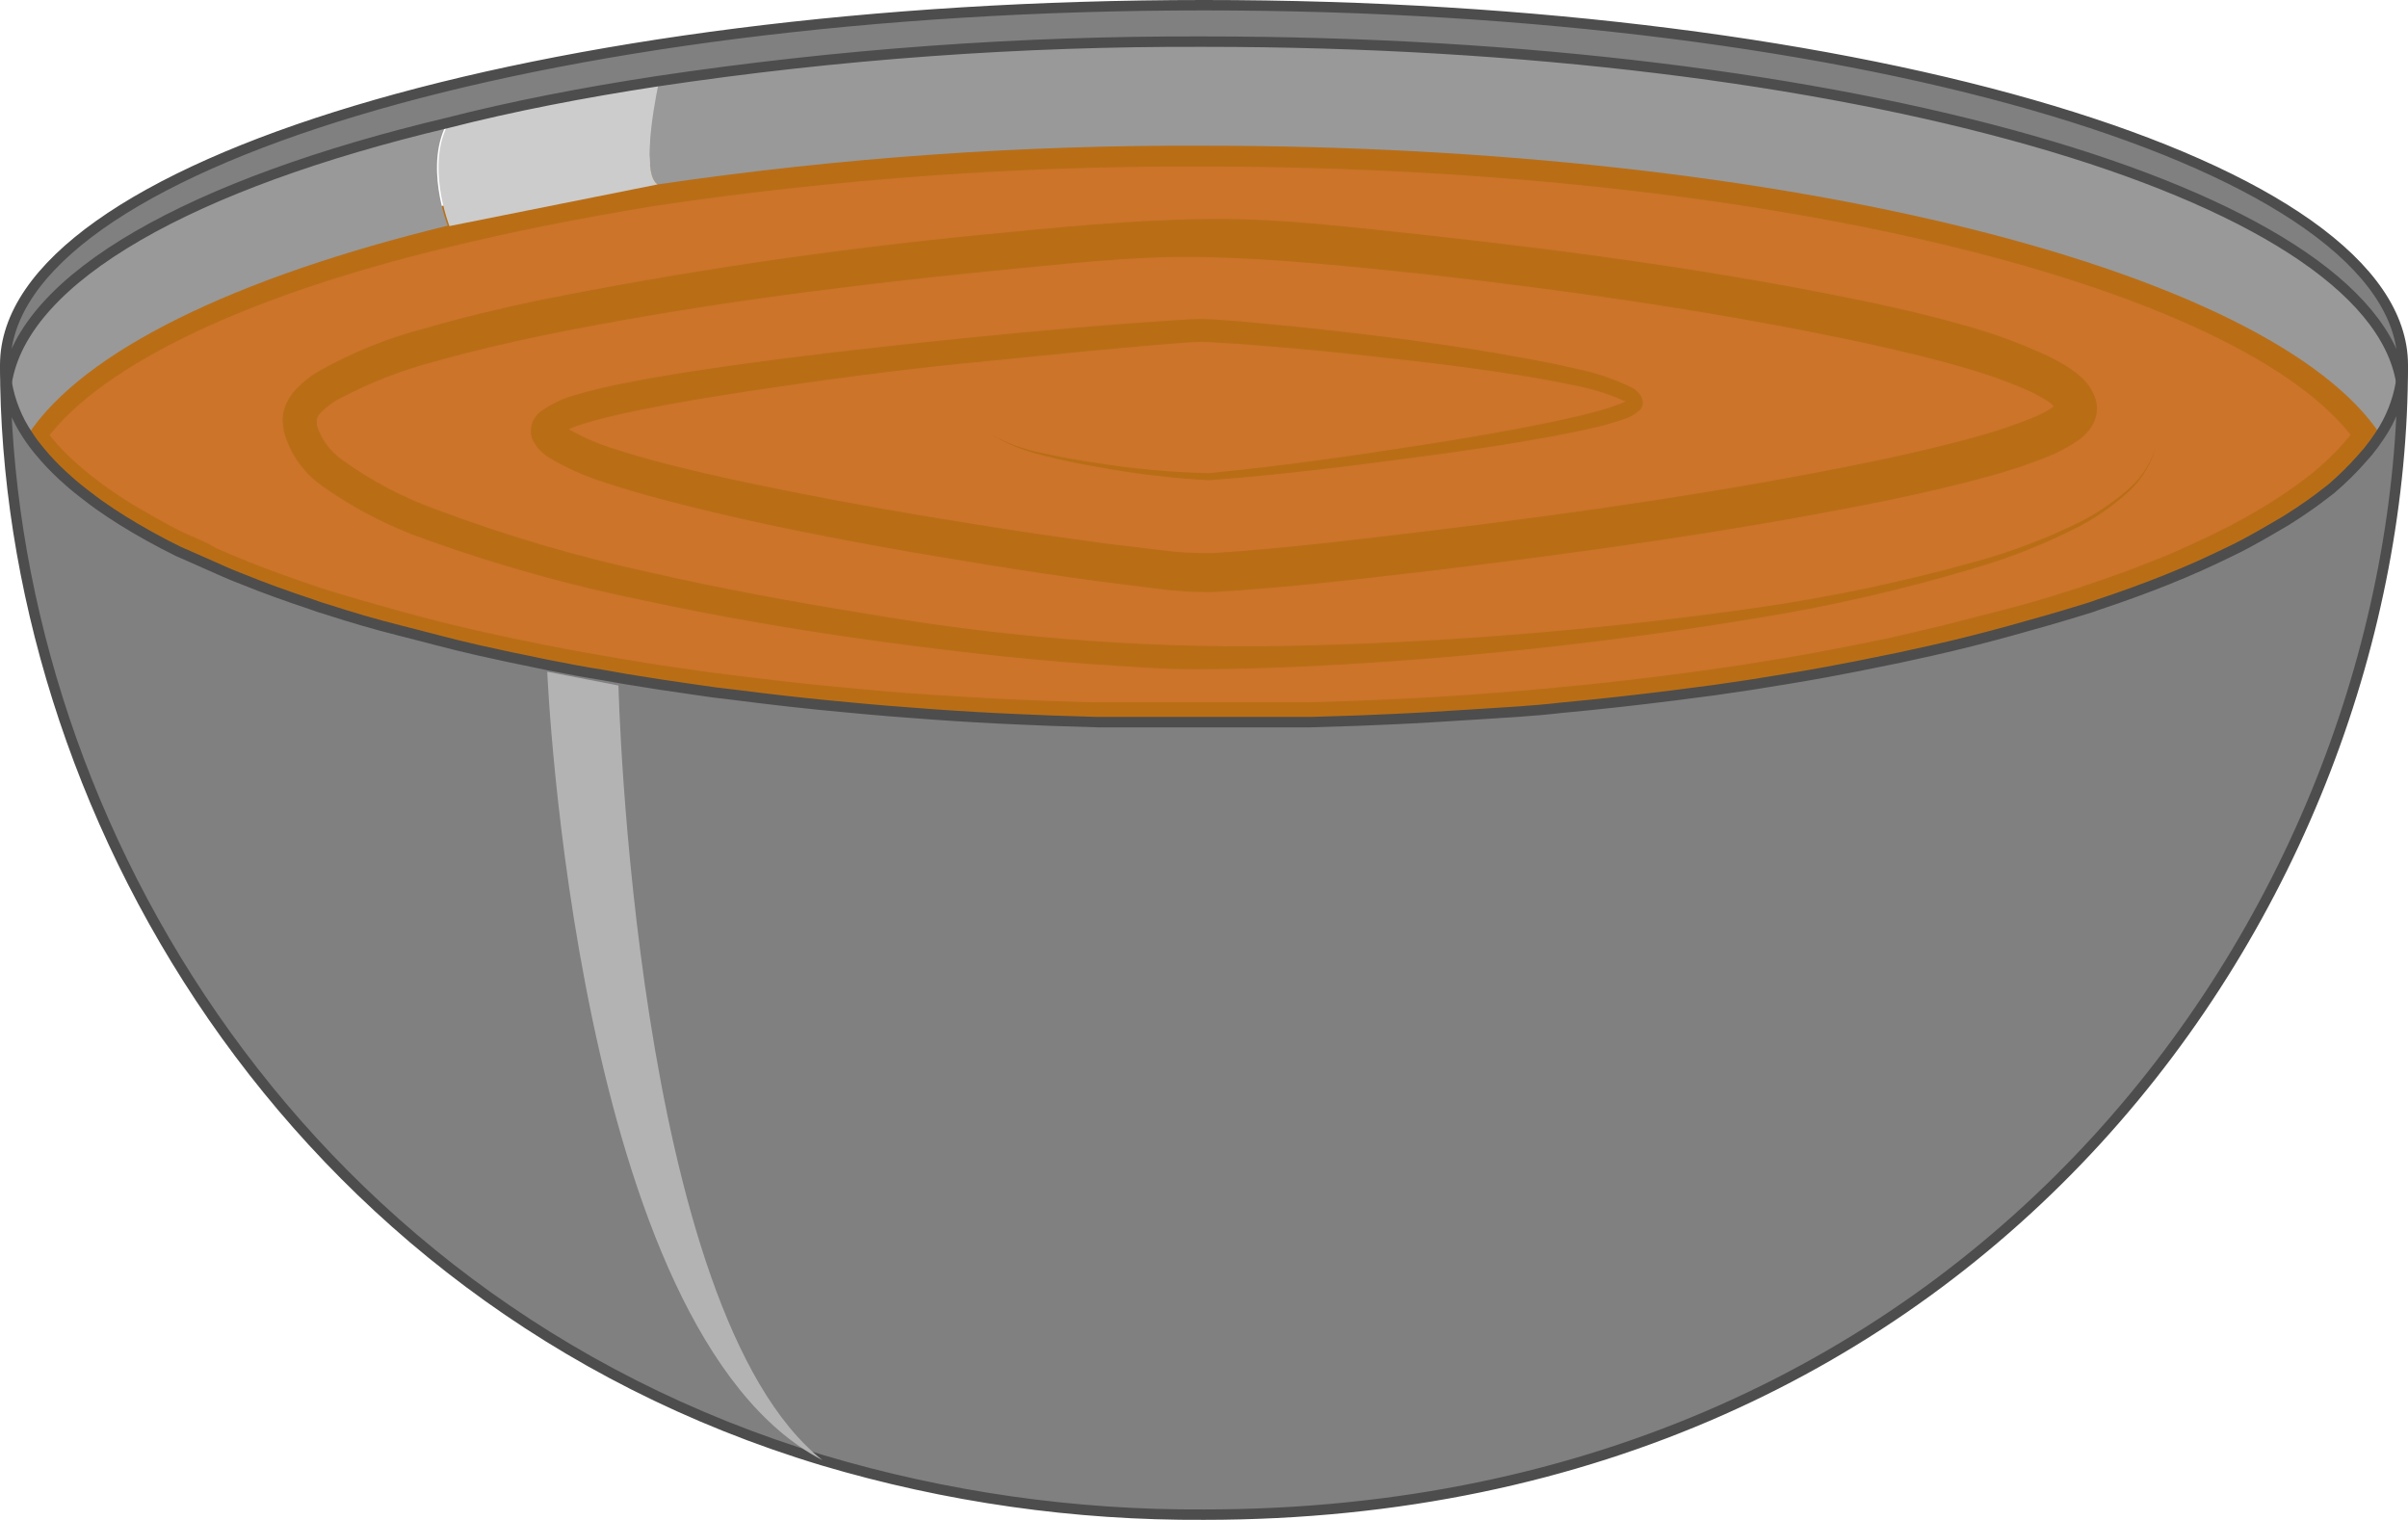
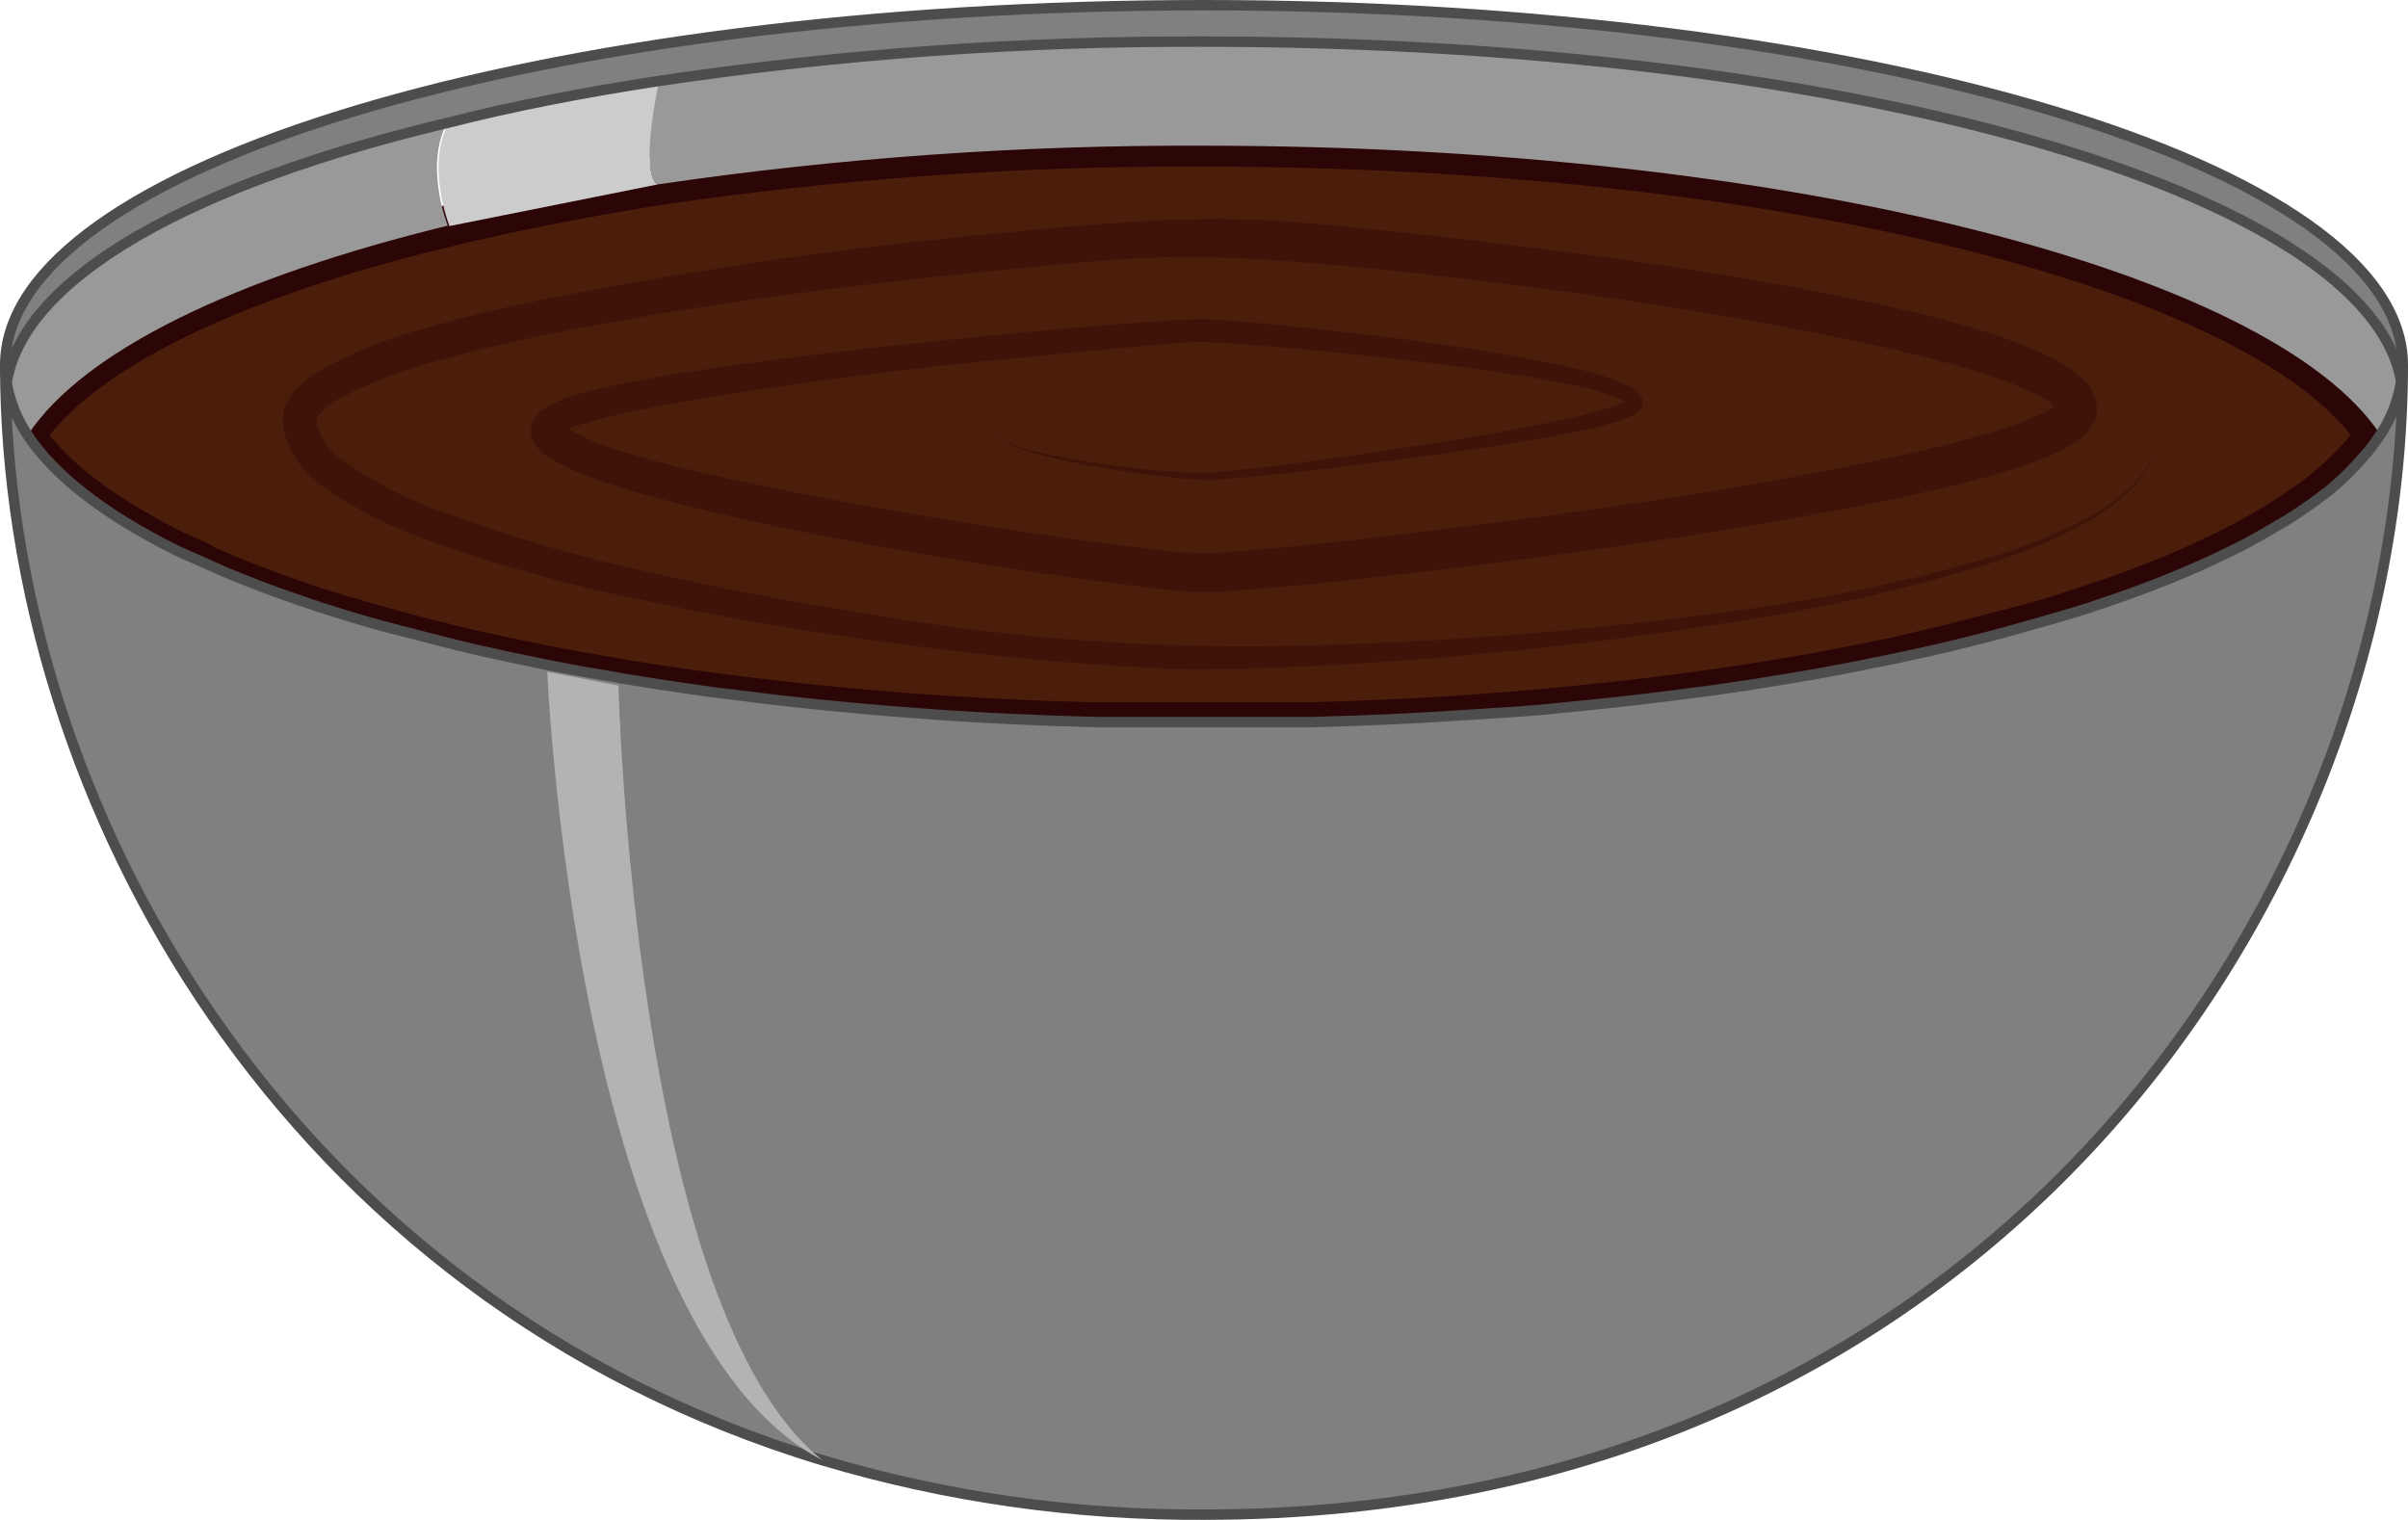
<svg xmlns="http://www.w3.org/2000/svg" viewBox="0 0 115.68 73.01">
  <defs>
-     <style>.cls-1{fill:#cc742a;stroke:#b96e16;stroke-width:2px;}.cls-1,.cls-7{stroke-linecap:round;stroke-linejoin:round;}.cls-2{fill:#999;}.cls-3,.cls-7{fill:gray;stroke:#4d4d4d;stroke-width:0.5px;}.cls-3{stroke-miterlimit:10;}.cls-4{fill:#ccc;}.cls-5{fill:#b3b3b3;}.cls-6{fill:#b96e16;}</style>
+     <style>.cls-1{fill:#4b1e0c;stroke:#2c0506;stroke-width:2px;}.cls-1,.cls-8{stroke-linecap:round;stroke-linejoin:round;}.cls-2{fill:#999;}.cls-3,.cls-8{fill:gray;stroke:#4d4d4d;stroke-width:0.5px;}.cls-3{stroke-miterlimit:10;}.cls-4{fill:#ccc;}.cls-5{fill:#b3b3b3;}.cls-6{opacity:0.41;}.cls-7{fill:#2c0506;}</style>
  </defs>
  <g id="Слои">
    <path class="cls-1" d="M114.15,20.89a9.64,9.64,0,0,1-.57.78l-.28.32a14.36,14.36,0,0,1-1.58,1.51l-.47.36c-.35.27-.71.52-1.1.78l-.59.38c-.81.5-1.69,1-2.66,1.47l-.73.35-.78.36c-.52.23-1,.45-1.59.67-1,.41-2.1.8-3.24,1.18-.27.1-.54.19-.82.27-1.1.36-2.26.7-3.46,1s-2.45.65-3.74.94L91,31.62l-.54.11c-1,.21-2,.4-3,.59s-2.08.36-3.14.53l-.43.07-1.77.26-1.95.26c-1.75.22-3.54.42-5.37.59-1.35.13-2.73.24-4.12.34s-2.81.18-4.24.24L65,34.67l-2.25.07c-.82,0-1.65,0-2.48,0l-2.61,0-2.61,0c-.83,0-1.66,0-2.48,0l-2.24-.07-1.44-.06c-1.43-.06-2.84-.15-4.23-.24s-2.77-.21-4.12-.34c-1.88-.17-3.71-.38-5.5-.61q-.93-.11-1.83-.24l-1.77-.26L31,32.85c-.73-.12-1.44-.23-2.15-.36-1.37-.23-2.7-.49-4-.76l-.54-.11-1.55-.34c-1.29-.29-2.54-.61-3.74-.94s-2.35-.66-3.46-1c-.28-.08-.55-.17-.82-.27-1.14-.38-2.23-.78-3.26-1.19-.54-.22-1.07-.44-1.58-.67L9.54,27,8.4,26.49c-1-.48-1.85-1-2.66-1.47l-.59-.38c-.39-.26-.75-.51-1.09-.78-.18-.13-.34-.26-.5-.39s-.32-.27-.47-.4A12.38,12.38,0,0,1,2,22l-.23-.27a7.78,7.78,0,0,1-.62-.83c2.64-4,10-7.56,20.17-10,3.1-.76,6.46-1.42,10-2h0A174.7,174.7,0,0,1,57.65,7C85.63,7,109,13,114.15,20.89Z" />
    <path class="cls-2" d="M21.51,10.84C11.29,13.33,4,16.86,1.34,20.89a6.47,6.47,0,0,1-1-2.51c.81-5.07,8.9-9.56,21.19-12.56C20.33,7.88,21.51,10.84,21.51,10.84Z" />
    <path class="cls-2" d="M115.36,18.38a6.47,6.47,0,0,1-1,2.51C109.14,13,85.82,7,57.84,7A174.7,174.7,0,0,0,31.59,8.86c-.91-.6,0-5,0-5A173.33,173.33,0,0,1,57.84,2C88.7,2,113.89,9.23,115.36,18.38Z" />
    <path class="cls-3" d="M115.43,17.53c0,25.64-20,55.23-57.59,55.23a62.94,62.94,0,0,1-18.32-2.61C13.79,62.39.25,38.62.25,17.53a4.88,4.88,0,0,0,.07.85,6.47,6.47,0,0,0,1,2.51,7.78,7.78,0,0,0,.62.83l.23.27a12.38,12.38,0,0,0,1.09,1.08c.15.13.3.27.47.4s.32.26.5.39c.34.27.7.52,1.09.78l.59.38c.81.5,1.7,1,2.66,1.47L9.73,27l.36.16c.51.23,1,.45,1.58.67,1,.41,2.12.81,3.26,1.19.27.1.54.19.82.27,1.11.36,2.26.7,3.46,1s2.45.65,3.74.94l1.55.34.54.11,1.25.26c.9.18,1.81.35,2.75.5.7.13,1.42.25,2.15.36l.43.07,1.77.26q.9.14,1.83.24c1.79.23,3.62.44,5.5.61,1.35.13,2.72.24,4.12.34s2.8.18,4.23.24l1.44.06,2.24.07c.82,0,1.65,0,2.48,0l2.61,0,2.61,0c.83,0,1.66,0,2.48,0l2.25-.07,1.43-.06c1.43-.06,2.84-.15,4.24-.24S73.62,34.16,75,34c1.83-.17,3.62-.37,5.37-.59l2-.26,1.77-.26.43-.07c1.06-.17,2.11-.34,3.14-.53s2-.38,3-.59l.54-.11,1.55-.34c1.29-.29,2.54-.61,3.74-.94s2.36-.66,3.46-1c.28-.08.55-.17.82-.27,1.14-.38,2.22-.77,3.24-1.18.55-.22,1.07-.44,1.59-.67l.78-.36.73-.35c1-.48,1.85-1,2.66-1.47l.59-.38c.39-.26.75-.51,1.1-.78l.47-.36A14.36,14.36,0,0,0,113.49,22l.28-.32a9.64,9.64,0,0,0,.57-.78,6.47,6.47,0,0,0,1-2.51A4.88,4.88,0,0,0,115.43,17.53Z" />
    <path class="cls-4" d="M31.59,8.86h0l-10,2s-1.18-3,0-5l10.08-2S30.68,8.26,31.59,8.86Z" />
    <path class="cls-5" d="M26.29,32.27S27.63,64,39.52,70.15C30.44,63,29.71,32.93,29.71,32.93Z" />
-     <path class="cls-6" d="M103.55,21.53a4.55,4.55,0,0,1-1.44,2.22,11.17,11.17,0,0,1-2.21,1.53,28.07,28.07,0,0,1-5,2,82,82,0,0,1-10.48,2.41A187.32,187.32,0,0,1,63,32c-1.8.09-3.59.14-5.39.15S54,32,52.24,31.89c-3.59-.26-7.15-.68-10.71-1.18s-7.1-1.11-10.62-1.87a74.33,74.33,0,0,1-10.44-2.92,19.91,19.91,0,0,1-5-2.58,4.68,4.68,0,0,1-1.83-2.61l-.06-.46a1.88,1.88,0,0,1,.06-.57,2.44,2.44,0,0,1,.48-.89,4.82,4.82,0,0,1,1.23-1,21.56,21.56,0,0,1,5.18-2.07c1.75-.51,3.51-.92,5.28-1.3a213.79,213.79,0,0,1,21.33-3.16c3.58-.35,7.13-.71,10.8-.76s7.22.43,10.81.8c7.14.79,14.25,1.76,21.32,3.25,1.77.38,3.53.81,5.28,1.35a24.49,24.49,0,0,1,2.63,1,10,10,0,0,1,1.33.69,4.76,4.76,0,0,1,.67.51,2.39,2.39,0,0,1,.64.91,1.53,1.53,0,0,1,.11.77,1.66,1.66,0,0,1-.3.77,2.58,2.58,0,0,1-.75.69,7.66,7.66,0,0,1-1.36.7,25.16,25.16,0,0,1-2.66.89c-1.76.49-3.52.89-5.29,1.25-7.07,1.42-14.17,2.41-21.3,3.28-3.57.42-7.1.84-10.75,1.06a18,18,0,0,1-2.81-.17l-2.69-.34q-2.67-.36-5.33-.79c-3.55-.57-7.08-1.19-10.6-1.94-1.76-.38-3.52-.79-5.27-1.26-.87-.23-1.75-.49-2.62-.78a12.34,12.34,0,0,1-2.63-1.18,2.17,2.17,0,0,1-.72-.73,1.06,1.06,0,0,1-.14-.39,1,1,0,0,1,0-.25,1.37,1.37,0,0,1,.07-.34,1.31,1.31,0,0,1,.49-.57A5.38,5.38,0,0,1,27.54,19a27.52,27.52,0,0,1,2.69-.64c1.78-.35,3.56-.61,5.34-.86,3.56-.49,7.12-.89,10.69-1.25s7.13-.68,10.72-.9a11,11,0,0,1,1.41,0l1.35.1,2.69.26c1.78.19,3.56.39,5.34.63s3.56.51,5.33.84c.88.16,1.77.33,2.65.54a10.93,10.93,0,0,1,2.65.9l.17.11a1.7,1.7,0,0,1,.19.19.69.69,0,0,1,.15.31.53.53,0,0,1-.11.45,1.93,1.93,0,0,1-.74.44,12.62,12.62,0,0,1-1.33.39c-.88.21-1.76.38-2.65.54-1.77.32-3.54.58-5.31.82-3.56.48-7.11.93-10.69,1.2a41.29,41.29,0,0,1-5.36-.64c-.88-.15-1.76-.33-2.63-.56a8.77,8.77,0,0,1-2.49-1,8.67,8.67,0,0,0,2.51.9c.87.2,1.75.35,2.64.48a39.84,39.84,0,0,0,5.31.48c3.55-.34,7.1-.86,10.63-1.41,1.76-.28,3.53-.58,5.27-.93.88-.18,1.75-.36,2.6-.59a11.24,11.24,0,0,0,1.24-.39,1.82,1.82,0,0,0,.42-.22s0,.15,0,.14,0,0,0,0a.12.12,0,0,1,0-.05L78,19.25a10.64,10.64,0,0,0-2.43-.75c-.87-.18-1.74-.34-2.62-.48-1.76-.28-3.53-.51-5.3-.71s-3.55-.4-5.33-.56l-2.66-.22-1.33-.08a7.78,7.78,0,0,0-1.27,0c-3.55.27-7.12.65-10.67,1s-7.1.84-10.62,1.37c-1.76.27-3.52.56-5.25.92-.86.18-1.73.38-2.53.63a4.11,4.11,0,0,0-1,.43c-.06,0,0,.05,0-.09a.28.28,0,0,0,0-.18c0-.05,0-.05,0-.08s0-.06,0-.08a1.18,1.18,0,0,0,.24.19,10.54,10.54,0,0,0,2.27,1c.83.27,1.68.51,2.53.73,1.72.44,3.45.82,5.2,1.17,3.49.71,7,1.32,10.53,1.87,1.76.28,3.53.53,5.29.77l2.65.32a17.43,17.43,0,0,0,2.54.15c3.5-.22,7.08-.67,10.61-1.09C76,24.61,83.06,23.59,90,22.16c1.74-.37,3.47-.76,5.15-1.24a24.07,24.07,0,0,0,2.44-.83,5.7,5.7,0,0,0,1-.51,2,2,0,0,0,.24-.2.3.3,0,0,0-.05.15c0,.09,0,.11,0,.12a1.71,1.71,0,0,0-.54-.46,8.07,8.07,0,0,0-1.06-.54,24.63,24.63,0,0,0-2.42-.87c-1.67-.5-3.39-.91-5.12-1.29-6.94-1.49-14-2.5-21.11-3.31-3.53-.37-7.12-.75-10.61-.83s-7.07.37-10.61.7c-7.1.72-14.19,1.63-21.16,3.05-1.73.36-3.46.76-5.16,1.24a21.42,21.42,0,0,0-4.77,1.86,3.28,3.28,0,0,0-.84.66.74.74,0,0,0-.16.27.16.16,0,0,0,0,.1l0,.2a3.21,3.21,0,0,0,1.22,1.66A18.3,18.3,0,0,0,21,24.49a73.22,73.22,0,0,0,10.19,3c3.47.79,7,1.44,10.5,2A106.37,106.37,0,0,0,63,31a186.28,186.28,0,0,0,21.35-1.8A82.92,82.92,0,0,0,94.83,27a28.68,28.68,0,0,0,5-1.88,11.43,11.43,0,0,0,2.23-1.46A4.52,4.52,0,0,0,103.55,21.53Z" />
-     <path class="cls-7" d="M115.43,17.53a4.88,4.88,0,0,1-.07.85C113.89,9.23,88.7,2,57.84,2a173.33,173.33,0,0,0-26.25,1.9c-3.6.55-7,1.21-10.08,2C9.22,8.82,1.13,13.31.32,18.38a4.88,4.88,0,0,1-.07-.85C.25,8,26,.25,57.84.25S115.43,8,115.43,17.53Z" />
+     <g class="cls-6">
+       <path class="cls-7" d="M103.55,21.53a4.55,4.55,0,0,1-1.44,2.22,11.17,11.17,0,0,1-2.21,1.53,28.07,28.07,0,0,1-5,2,82,82,0,0,1-10.48,2.41A187.32,187.32,0,0,1,63,32c-1.8.09-3.59.14-5.39.15S54,32,52.24,31.89c-3.59-.26-7.15-.68-10.71-1.18s-7.1-1.11-10.62-1.87a74.33,74.33,0,0,1-10.44-2.92,19.91,19.91,0,0,1-5-2.58,4.68,4.68,0,0,1-1.83-2.61l-.06-.46a1.88,1.88,0,0,1,.06-.57,2.44,2.44,0,0,1,.48-.89,4.82,4.82,0,0,1,1.23-1,21.56,21.56,0,0,1,5.18-2.07c1.75-.51,3.51-.92,5.28-1.3a213.79,213.79,0,0,1,21.33-3.16c3.58-.35,7.13-.71,10.8-.76s7.22.43,10.81.8c7.14.79,14.25,1.76,21.32,3.25,1.77.38,3.53.81,5.28,1.35a24.49,24.49,0,0,1,2.63,1,10,10,0,0,1,1.33.69,4.76,4.76,0,0,1,.67.51,2.39,2.39,0,0,1,.64.91,1.53,1.53,0,0,1,.11.77,1.66,1.66,0,0,1-.3.77,2.58,2.58,0,0,1-.75.69,7.66,7.66,0,0,1-1.36.7,25.16,25.16,0,0,1-2.66.89c-1.76.49-3.52.89-5.29,1.25-7.07,1.42-14.17,2.41-21.3,3.28-3.57.42-7.1.84-10.75,1.06a18,18,0,0,1-2.81-.17l-2.69-.34q-2.67-.36-5.33-.79c-3.55-.57-7.08-1.19-10.6-1.94-1.76-.38-3.52-.79-5.27-1.26-.87-.23-1.75-.49-2.62-.78a12.34,12.34,0,0,1-2.63-1.18,2.17,2.17,0,0,1-.72-.73,1.06,1.06,0,0,1-.14-.39,1,1,0,0,1,0-.25,1.37,1.37,0,0,1,.07-.34,1.31,1.31,0,0,1,.49-.57A5.38,5.38,0,0,1,27.54,19a27.52,27.52,0,0,1,2.69-.64c1.78-.35,3.56-.61,5.34-.86,3.56-.49,7.12-.89,10.69-1.25s7.13-.68,10.72-.9a11,11,0,0,1,1.41,0l1.35.1,2.69.26c1.78.19,3.56.39,5.34.63s3.56.51,5.33.84c.88.16,1.77.33,2.65.54a10.93,10.93,0,0,1,2.65.9l.17.11a1.7,1.7,0,0,1,.19.19.69.69,0,0,1,.15.31.53.53,0,0,1-.11.45,1.93,1.93,0,0,1-.74.44,12.62,12.62,0,0,1-1.33.39c-.88.21-1.76.38-2.65.54-1.77.32-3.54.58-5.31.82-3.56.48-7.11.93-10.69,1.2a41.29,41.29,0,0,1-5.36-.64c-.88-.15-1.76-.33-2.63-.56a8.77,8.77,0,0,1-2.49-1,8.67,8.67,0,0,0,2.51.9c.87.2,1.75.35,2.64.48a39.84,39.84,0,0,0,5.31.48c3.55-.34,7.1-.86,10.63-1.41,1.76-.28,3.53-.58,5.27-.93.88-.18,1.75-.36,2.6-.59a11.24,11.24,0,0,0,1.24-.39,1.82,1.82,0,0,0,.42-.22s0,.15,0,.14,0,0,0,0a.12.12,0,0,1,0-.05L78,19.25a10.64,10.64,0,0,0-2.43-.75c-.87-.18-1.74-.34-2.62-.48-1.76-.28-3.53-.51-5.3-.71s-3.55-.4-5.33-.56l-2.66-.22-1.33-.08a7.78,7.78,0,0,0-1.27,0c-3.55.27-7.12.65-10.67,1s-7.1.84-10.62,1.37c-1.76.27-3.52.56-5.25.92-.86.18-1.73.38-2.53.63a4.11,4.11,0,0,0-1,.43c-.06,0,0,.05,0-.09a.28.28,0,0,0,0-.18c0-.05,0-.05,0-.08s0-.06,0-.08a1.18,1.18,0,0,0,.24.19,10.54,10.54,0,0,0,2.27,1c.83.27,1.68.51,2.53.73,1.72.44,3.45.82,5.2,1.17,3.49.71,7,1.32,10.53,1.87,1.76.28,3.53.53,5.29.77l2.65.32a17.43,17.43,0,0,0,2.54.15c3.5-.22,7.08-.67,10.61-1.09C76,24.61,83.06,23.59,90,22.16c1.74-.37,3.47-.76,5.15-1.24a24.07,24.07,0,0,0,2.44-.83,5.7,5.7,0,0,0,1-.51,2,2,0,0,0,.24-.2.3.3,0,0,0-.05.15c0,.09,0,.11,0,.12a1.71,1.71,0,0,0-.54-.46,8.07,8.07,0,0,0-1.06-.54,24.63,24.63,0,0,0-2.42-.87c-1.67-.5-3.39-.91-5.12-1.29-6.94-1.49-14-2.5-21.11-3.31-3.53-.37-7.12-.75-10.61-.83s-7.07.37-10.61.7c-7.1.72-14.19,1.63-21.16,3.05-1.73.36-3.46.76-5.16,1.24a21.42,21.42,0,0,0-4.77,1.86,3.28,3.28,0,0,0-.84.66.74.74,0,0,0-.16.27.16.16,0,0,0,0,.1l0,.2a3.21,3.21,0,0,0,1.22,1.66A18.3,18.3,0,0,0,21,24.49a73.22,73.22,0,0,0,10.19,3c3.47.79,7,1.44,10.5,2A106.37,106.37,0,0,0,63,31a186.28,186.28,0,0,0,21.35-1.8A82.92,82.92,0,0,0,94.83,27a28.68,28.68,0,0,0,5-1.88,11.43,11.43,0,0,0,2.23-1.46A4.52,4.52,0,0,0,103.55,21.53Z" />
+     </g>
+     <path class="cls-8" d="M115.43,17.53a4.88,4.88,0,0,1-.07.85C113.89,9.23,88.7,2,57.84,2a173.33,173.33,0,0,0-26.25,1.9c-3.6.55-7,1.21-10.08,2C9.22,8.82,1.13,13.31.32,18.38a4.88,4.88,0,0,1-.07-.85C.25,8,26,.25,57.84.25S115.43,8,115.43,17.53Z" />
  </g>
</svg>
